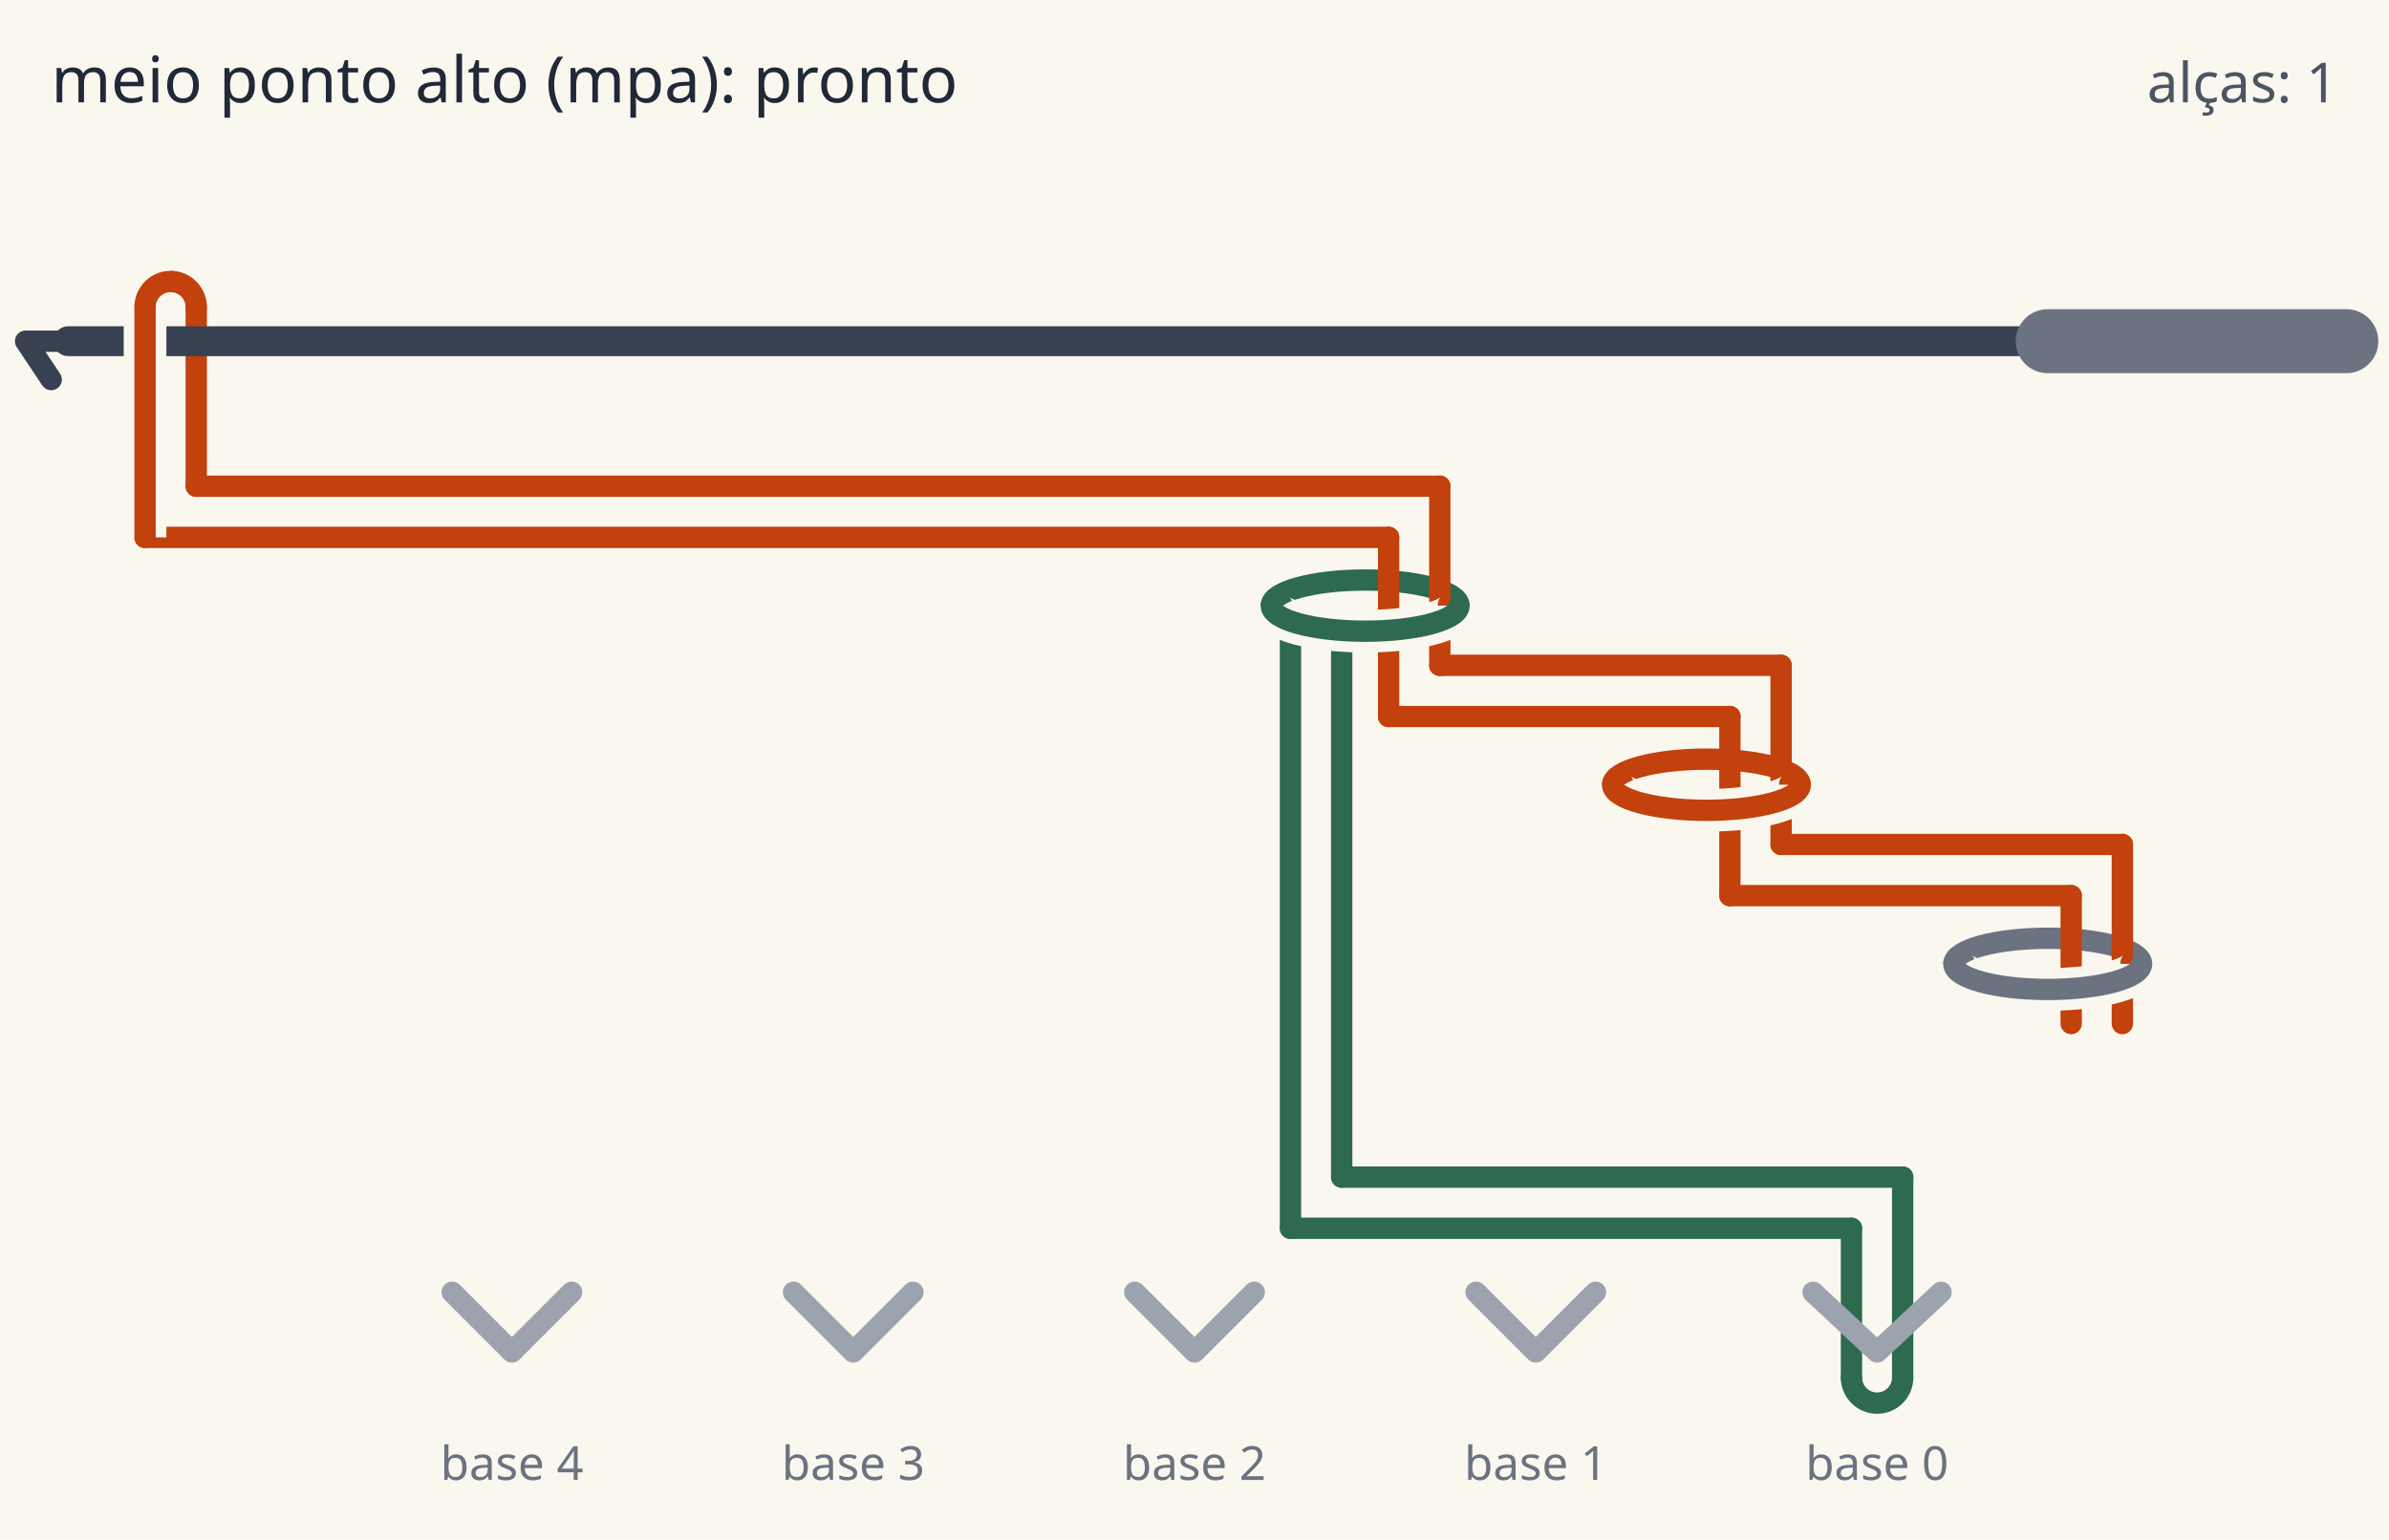
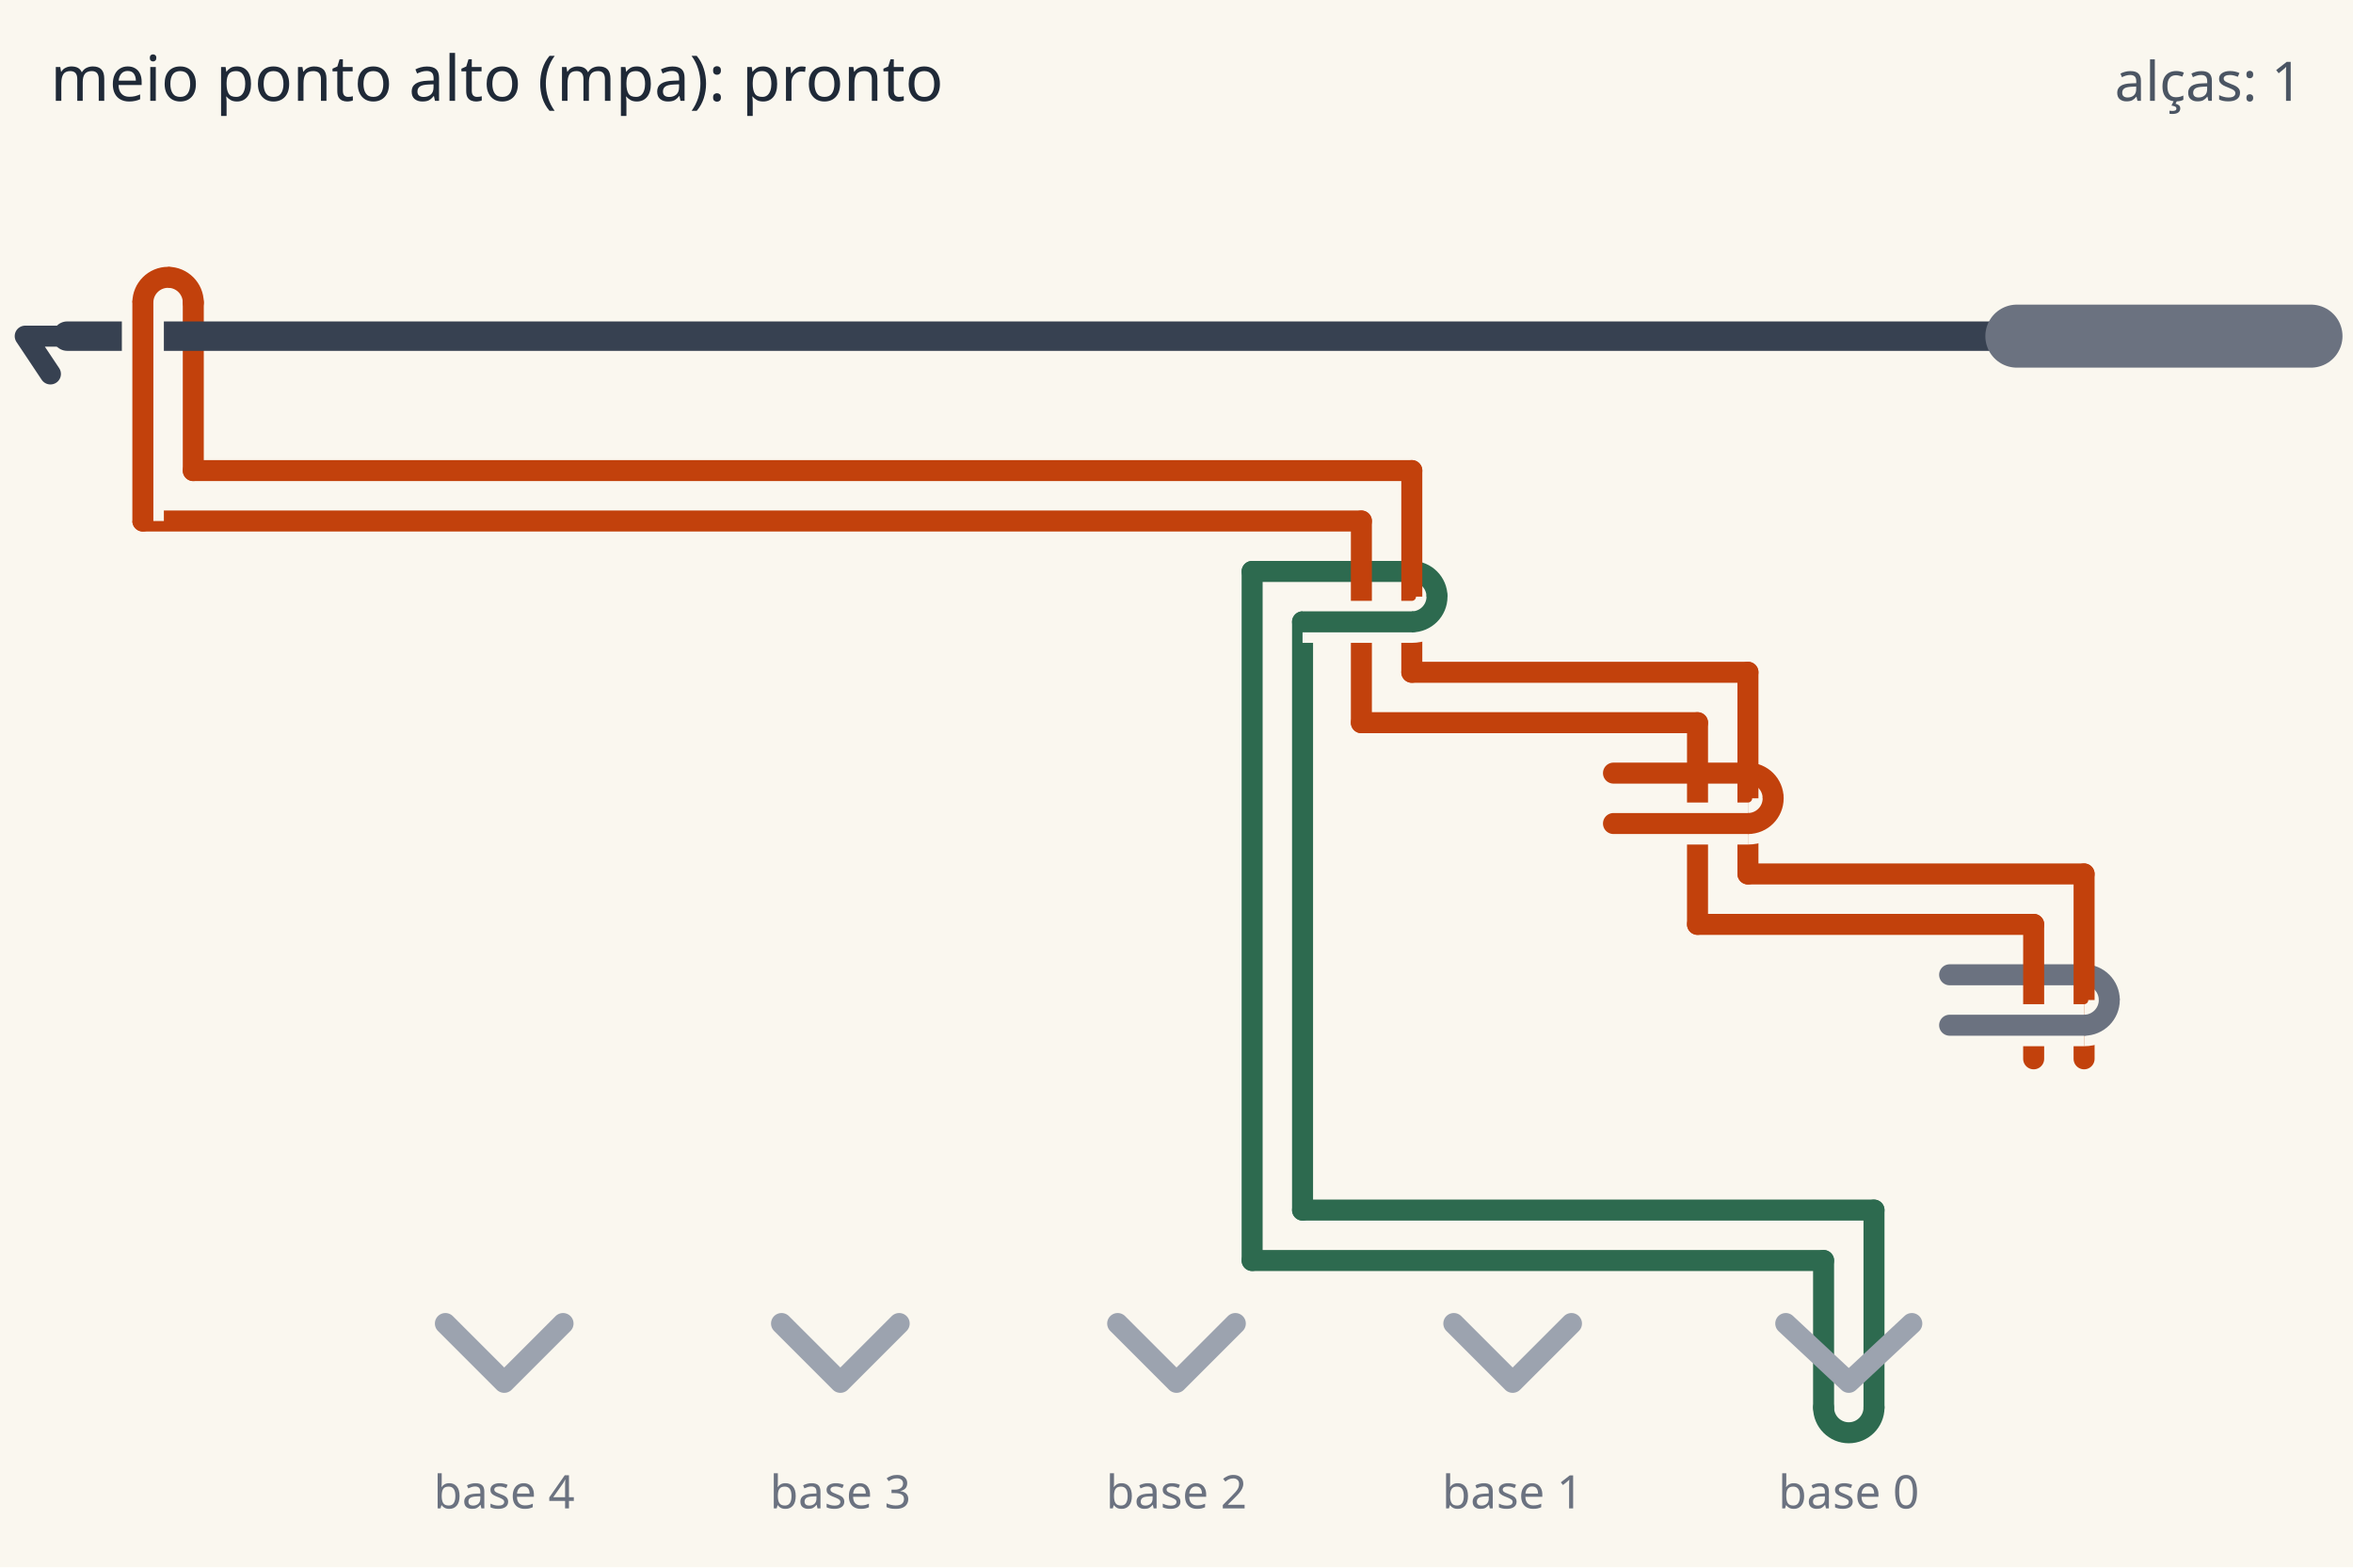
- <svg xmlns="http://www.w3.org/2000/svg" viewBox="0 0 560.0 361.0" width="560.0" height="361.0" font-family="sans-serif">
+ <svg xmlns="http://www.w3.org/2000/svg" viewBox="0 0 560.0 373.0" width="560.0" height="373.0" font-family="sans-serif">
  <rect width="100%" height="100%" fill="#faf7ef" />
  <text x="12" y="24" font-size="15" fill="#1f2937">meio ponto alto (mpa): pronto</text>
  <text x="548.0" y="24" font-size="13" text-anchor="end" fill="#4b5563">alças: 1</text>
-   <text x="440.0" y="347.0" font-size="11" text-anchor="middle" fill="#6b7280">base 0</text>
-   <text x="360.0" y="347.0" font-size="11" text-anchor="middle" fill="#6b7280">base 1</text>
-   <text x="280.0" y="347.0" font-size="11" text-anchor="middle" fill="#6b7280">base 2</text>
-   <text x="200.0" y="347.0" font-size="11" text-anchor="middle" fill="#6b7280">base 3</text>
-   <text x="120.0" y="347.0" font-size="11" text-anchor="middle" fill="#6b7280">base 4</text>
-   <path data-loop="0" data-kind="initial" data-on-hook="0" data-part="back" data-cx="480.0" data-cy="226.0" d="M 458.0 226.0 A 22 6 0 0 1 502.0 226.0" fill="none" stroke="#6b7280" stroke-width="5" stroke-linecap="round" />
-   <path data-loop="1" data-kind="yo" data-on-hook="0" data-part="back" data-cx="400.0" data-cy="184.0" d="M 378.0 184.0 A 22 6 0 0 1 422.0 184.0" fill="none" stroke="#c2410c" stroke-width="5" stroke-linecap="round" />
-   <path data-loop="2" data-kind="pulled" data-on-hook="0" data-part="back" data-cx="320.0" data-cy="142.0" d="M 298.0 142.0 A 22 6 0 0 1 342.0 142.0" fill="none" stroke="#2d6a4f" stroke-width="5" stroke-linecap="round" />
+   <text x="440.0" y="359.0" font-size="11" text-anchor="middle" fill="#6b7280">base 0</text>
+   <text x="360.0" y="359.0" font-size="11" text-anchor="middle" fill="#6b7280">base 1</text>
+   <text x="280.0" y="359.0" font-size="11" text-anchor="middle" fill="#6b7280">base 2</text>
+   <text x="200.0" y="359.0" font-size="11" text-anchor="middle" fill="#6b7280">base 3</text>
+   <text x="120.0" y="359.0" font-size="11" text-anchor="middle" fill="#6b7280">base 4</text>
+   <path data-bend="0" data-side="back" d="M 496.0 232.0 A 6 6 0 0 1 502.0 238.0" fill="none" stroke="#6b7280" stroke-width="5" stroke-linecap="round" />
+   <line data-pair="0" data-side="back" data-seg="0" data-loop="0" data-kind="initial" data-on-hook="0" data-part="back" data-cx="496.0" data-cy="238.0" data-hx="483.0" data-hw="19.0" x1="496.0" y1="232.0" x2="464.0" y2="232.0" stroke="#6b7280" stroke-width="5" stroke-linecap="round" />
+   <path data-bend="1" data-side="back" d="M 416.0 184.0 A 6 6 0 0 1 422.0 190.0" fill="none" stroke="#c2410c" stroke-width="5" stroke-linecap="round" />
+   <line data-pair="1" data-side="back" data-seg="0" data-loop="1" data-kind="yo" data-on-hook="0" data-part="back" data-cx="416.0" data-cy="190.0" data-hx="403.0" data-hw="19.0" x1="416.0" y1="184.0" x2="384.0" y2="184.0" stroke="#c2410c" stroke-width="5" stroke-linecap="round" />
+   <path data-bend="2" data-side="back" d="M 336.0 136.0 A 6 6 0 0 1 342.0 142.0" fill="none" stroke="#2d6a4f" stroke-width="5" stroke-linecap="round" />
+   <line data-pair="2" data-side="back" data-seg="0" data-loop="2" data-kind="pulled" data-on-hook="0" data-part="back" data-cx="336.0" data-cy="142.0" data-hx="323.0" data-hw="19.0" x1="336.0" y1="136.0" x2="298.0" y2="136.0" stroke="#2d6a4f" stroke-width="5" stroke-linecap="round" />
  <path data-bend="3" data-side="back" d="M 46.0 72 A 6 6 0 0 0 40.0 66" fill="none" stroke="#c2410c" stroke-width="5" stroke-linecap="round" />
-   <line data-pair="3" data-side="back" data-seg="0" data-strand="3" data-draw="1" data-loop="3" data-kind="yo" data-on-hook="1" data-part="back" data-cx="40.0" data-cy="80" x1="46.0" y1="72.0" x2="46.0" y2="114.0" stroke="#c2410c" stroke-width="5" stroke-linecap="round" />
+   <line data-pair="3" data-side="back" data-seg="0" data-strand="3" data-draw="1" data-loop="3" data-kind="yo" data-on-hook="1" data-part="back" data-cx="40.0" data-cy="80" x1="46.0" y1="72.0" x2="46.0" y2="112.0" stroke="#c2410c" stroke-width="5" stroke-linecap="round" />
  <line data-hook="1" x1="544.0" y1="80" x2="16.0" y2="80" stroke="#374151" stroke-width="7" stroke-linecap="round" />
  <line data-hook-handle="1" x1="550.0" y1="80" x2="480.0" y2="80" stroke="#6b7280" stroke-width="15" stroke-linecap="round" />
  <path data-hook-tip="1" d="M 18.0 80 L 6.0 80 L 12.0 89" fill="none" stroke="#374151" stroke-width="5" stroke-linecap="round" stroke-linejoin="round" />
-   <line data-pair="2" data-side="back" data-seg="0" data-leg="2" data-base="0" x1="314.5" y1="148.0" x2="314.5" y2="276.0" stroke="#2d6a4f" stroke-width="5" stroke-linecap="round" />
-   <line data-pair="2" data-side="back" data-seg="1" data-leg="2" data-base="0" x1="314.5" y1="276.0" x2="446.0" y2="276.0" stroke="#2d6a4f" stroke-width="5" stroke-linecap="round" />
-   <line data-pair="2" data-side="back" data-seg="2" data-leg="2" data-base="0" x1="446.0" y1="276.0" x2="446.0" y2="323.0" stroke="#2d6a4f" stroke-width="5" stroke-linecap="round" />
-   <line data-pair="2" data-side="front" data-seg="0" data-leg="2" data-base="0" x1="302.5" y1="148.0" x2="302.5" y2="288.0" stroke="#2d6a4f" stroke-width="5" stroke-linecap="round" />
-   <line data-pair="2" data-side="front" data-seg="1" data-leg="2" data-base="0" x1="302.5" y1="288.0" x2="434.0" y2="288.0" stroke="#2d6a4f" stroke-width="5" stroke-linecap="round" />
-   <line data-pair="2" data-side="front" data-seg="2" data-leg="2" data-base="0" x1="434.0" y1="288.0" x2="434.0" y2="323.0" stroke="#2d6a4f" stroke-width="5" stroke-linecap="round" />
-   <line data-pair="3" data-side="back" data-seg="1" data-strand="3" data-draw="1" x1="46.0" y1="114.0" x2="337.5" y2="114.0" stroke="#c2410c" stroke-width="5" stroke-linecap="round" />
-   <line data-pair="3" data-side="back" data-seg="2" data-strand="3" data-draw="1" data-through="2" x1="337.5" y1="114.0" x2="337.5" y2="156.0" stroke="#c2410c" stroke-width="5" stroke-linecap="round" />
-   <line data-pair="3" data-side="back" data-seg="3" data-strand="3" data-draw="1" x1="337.5" y1="156.0" x2="417.5" y2="156.0" stroke="#c2410c" stroke-width="5" stroke-linecap="round" />
-   <line data-pair="3" data-side="back" data-seg="4" data-strand="3" data-draw="1" data-through="1" x1="417.5" y1="156.0" x2="417.5" y2="198.0" stroke="#c2410c" stroke-width="5" stroke-linecap="round" />
-   <line data-pair="3" data-side="back" data-seg="5" data-strand="3" data-draw="1" x1="417.5" y1="198.0" x2="497.5" y2="198.0" stroke="#c2410c" stroke-width="5" stroke-linecap="round" />
-   <line data-pair="3" data-side="back" data-seg="6" data-strand="3" data-draw="1" data-through="0" x1="497.5" y1="198.0" x2="497.5" y2="240.0" stroke="#c2410c" stroke-width="5" stroke-linecap="round" />
-   <line data-pair="3" data-side="front" data-seg="1" data-strand="3" data-draw="1" x1="34.0" y1="126.0" x2="325.5" y2="126.0" stroke="#c2410c" stroke-width="5" stroke-linecap="round" />
-   <line data-pair="3" data-side="front" data-seg="2" data-strand="3" data-draw="1" data-through="2" x1="325.5" y1="126.0" x2="325.5" y2="168.0" stroke="#c2410c" stroke-width="5" stroke-linecap="round" />
-   <line data-pair="3" data-side="front" data-seg="3" data-strand="3" data-draw="1" x1="325.5" y1="168.0" x2="405.5" y2="168.0" stroke="#c2410c" stroke-width="5" stroke-linecap="round" />
-   <line data-pair="3" data-side="front" data-seg="4" data-strand="3" data-draw="1" data-through="1" x1="405.5" y1="168.0" x2="405.5" y2="210.0" stroke="#c2410c" stroke-width="5" stroke-linecap="round" />
-   <line data-pair="3" data-side="front" data-seg="5" data-strand="3" data-draw="1" x1="405.5" y1="210.0" x2="485.5" y2="210.0" stroke="#c2410c" stroke-width="5" stroke-linecap="round" />
-   <line data-pair="3" data-side="front" data-seg="6" data-strand="3" data-draw="1" data-through="0" x1="485.5" y1="210.0" x2="485.5" y2="240.0" stroke="#c2410c" stroke-width="5" stroke-linecap="round" />
-   <path data-leg-curve="2" data-base="0" d="M 446.0 323.0 A 6 6 0 0 1 434.0 323.0" fill="none" stroke="#2d6a4f" stroke-width="5" stroke-linecap="round" />
-   <path data-base-top="0" data-cx="440.0" data-hw="15.0" d="M 425.0 303.0 L 440.0 317.0 L 455.0 303.0" fill="none" stroke="#9ca3af" stroke-width="5" stroke-linecap="round" stroke-linejoin="round" />
-   <path data-base-top="1" data-cx="360.0" data-hw="14.0" d="M 346.0 303.0 L 360.0 317.0 L 374.0 303.0" fill="none" stroke="#9ca3af" stroke-width="5" stroke-linecap="round" stroke-linejoin="round" />
-   <path data-base-top="2" data-cx="280.0" data-hw="14.0" d="M 266.0 303.0 L 280.0 317.0 L 294.0 303.0" fill="none" stroke="#9ca3af" stroke-width="5" stroke-linecap="round" stroke-linejoin="round" />
-   <path data-base-top="3" data-cx="200.0" data-hw="14.0" d="M 186.0 303.0 L 200.0 317.0 L 214.0 303.0" fill="none" stroke="#9ca3af" stroke-width="5" stroke-linecap="round" stroke-linejoin="round" />
-   <path data-base-top="4" data-cx="120.0" data-hw="14.0" d="M 106.0 303.0 L 120.0 317.0 L 134.0 303.0" fill="none" stroke="#9ca3af" stroke-width="5" stroke-linecap="round" stroke-linejoin="round" />
-   <path d="M 458.0 226.0 A 22 6 0 0 0 502.0 226.0" fill="none" stroke="#faf7ef" stroke-width="10" stroke-linecap="butt" />
-   <path data-loop="0" data-kind="initial" data-on-hook="0" data-part="front" data-cx="480.0" data-cy="226.0" d="M 458.0 226.0 A 22 6 0 0 0 502.0 226.0" fill="none" stroke="#6b7280" stroke-width="5" stroke-linecap="round" />
-   <path d="M 378.0 184.0 A 22 6 0 0 0 422.0 184.0" fill="none" stroke="#faf7ef" stroke-width="10" stroke-linecap="butt" />
-   <path data-loop="1" data-kind="yo" data-on-hook="0" data-part="front" data-cx="400.0" data-cy="184.0" d="M 378.0 184.0 A 22 6 0 0 0 422.0 184.0" fill="none" stroke="#c2410c" stroke-width="5" stroke-linecap="round" />
-   <path d="M 298.0 142.0 A 22 6 0 0 0 342.0 142.0" fill="none" stroke="#faf7ef" stroke-width="10" stroke-linecap="butt" />
-   <path data-loop="2" data-kind="pulled" data-on-hook="0" data-part="front" data-cx="320.0" data-cy="142.0" d="M 298.0 142.0 A 22 6 0 0 0 342.0 142.0" fill="none" stroke="#2d6a4f" stroke-width="5" stroke-linecap="round" />
+   <line data-pair="2" data-side="back" data-seg="1" data-leg="2" data-base="0" x1="298.0" y1="136.0" x2="298.0" y2="300.0" stroke="#2d6a4f" stroke-width="5" stroke-linecap="round" />
+   <line data-pair="2" data-side="back" data-seg="2" data-leg="2" data-base="0" x1="298.0" y1="300.0" x2="434.0" y2="300.0" stroke="#2d6a4f" stroke-width="5" stroke-linecap="round" />
+   <line data-pair="2" data-side="back" data-seg="3" data-leg="2" data-base="0" x1="434.0" y1="300.0" x2="434.0" y2="335.0" stroke="#2d6a4f" stroke-width="5" stroke-linecap="round" />
+   <line data-pair="2" data-side="front" data-seg="1" data-leg="2" data-base="0" x1="310.0" y1="148.0" x2="310.0" y2="288.0" stroke="#2d6a4f" stroke-width="5" stroke-linecap="round" />
+   <line data-pair="2" data-side="front" data-seg="2" data-leg="2" data-base="0" x1="310.0" y1="288.0" x2="446.0" y2="288.0" stroke="#2d6a4f" stroke-width="5" stroke-linecap="round" />
+   <line data-pair="2" data-side="front" data-seg="3" data-leg="2" data-base="0" x1="446.0" y1="288.0" x2="446.0" y2="335.0" stroke="#2d6a4f" stroke-width="5" stroke-linecap="round" />
+   <line data-pair="3" data-side="back" data-seg="1" data-strand="3" data-draw="1" x1="46.0" y1="112.0" x2="336.0" y2="112.0" stroke="#c2410c" stroke-width="5" stroke-linecap="round" />
+   <line data-pair="3" data-side="back" data-seg="2" data-strand="3" data-draw="1" data-through="2" x1="336.0" y1="112.0" x2="336.0" y2="160.0" stroke="#c2410c" stroke-width="5" stroke-linecap="round" />
+   <line data-pair="3" data-side="back" data-seg="3" data-strand="3" data-draw="1" x1="336.0" y1="160.0" x2="416.0" y2="160.0" stroke="#c2410c" stroke-width="5" stroke-linecap="round" />
+   <line data-pair="3" data-side="back" data-seg="4" data-strand="3" data-draw="1" data-through="1" x1="416.0" y1="160.0" x2="416.0" y2="208.0" stroke="#c2410c" stroke-width="5" stroke-linecap="round" />
+   <line data-pair="3" data-side="back" data-seg="5" data-strand="3" data-draw="1" x1="416.0" y1="208.0" x2="496.0" y2="208.0" stroke="#c2410c" stroke-width="5" stroke-linecap="round" />
+   <line data-pair="3" data-side="back" data-seg="6" data-strand="3" data-draw="1" data-through="0" x1="496.0" y1="208.0" x2="496.0" y2="252.0" stroke="#c2410c" stroke-width="5" stroke-linecap="round" />
+   <line data-pair="3" data-side="front" data-seg="1" data-strand="3" data-draw="1" x1="34.0" y1="124.0" x2="324.0" y2="124.0" stroke="#c2410c" stroke-width="5" stroke-linecap="round" />
+   <line data-pair="3" data-side="front" data-seg="2" data-strand="3" data-draw="1" data-through="2" x1="324.0" y1="124.0" x2="324.0" y2="172.0" stroke="#c2410c" stroke-width="5" stroke-linecap="round" />
+   <line data-pair="3" data-side="front" data-seg="3" data-strand="3" data-draw="1" x1="324.0" y1="172.0" x2="404.0" y2="172.0" stroke="#c2410c" stroke-width="5" stroke-linecap="round" />
+   <line data-pair="3" data-side="front" data-seg="4" data-strand="3" data-draw="1" data-through="1" x1="404.0" y1="172.0" x2="404.0" y2="220.0" stroke="#c2410c" stroke-width="5" stroke-linecap="round" />
+   <line data-pair="3" data-side="front" data-seg="5" data-strand="3" data-draw="1" x1="404.0" y1="220.0" x2="484.0" y2="220.0" stroke="#c2410c" stroke-width="5" stroke-linecap="round" />
+   <line data-pair="3" data-side="front" data-seg="6" data-strand="3" data-draw="1" data-through="0" x1="484.0" y1="220.0" x2="484.0" y2="252.0" stroke="#c2410c" stroke-width="5" stroke-linecap="round" />
+   <path data-leg-curve="2" data-base="0" d="M 446.0 335.0 A 6 6 0 0 1 434.0 335.0" fill="none" stroke="#2d6a4f" stroke-width="5" stroke-linecap="round" />
+   <path data-base-top="0" data-cx="440.0" data-hw="15.0" d="M 425.0 315.0 L 440.0 329.0 L 455.0 315.0" fill="none" stroke="#9ca3af" stroke-width="5" stroke-linecap="round" stroke-linejoin="round" />
+   <path data-base-top="1" data-cx="360.0" data-hw="14.0" d="M 346.0 315.0 L 360.0 329.0 L 374.0 315.0" fill="none" stroke="#9ca3af" stroke-width="5" stroke-linecap="round" stroke-linejoin="round" />
+   <path data-base-top="2" data-cx="280.0" data-hw="14.0" d="M 266.0 315.0 L 280.0 329.0 L 294.0 315.0" fill="none" stroke="#9ca3af" stroke-width="5" stroke-linecap="round" stroke-linejoin="round" />
+   <path data-base-top="3" data-cx="200.0" data-hw="14.0" d="M 186.0 315.0 L 200.0 329.0 L 214.0 315.0" fill="none" stroke="#9ca3af" stroke-width="5" stroke-linecap="round" stroke-linejoin="round" />
+   <path data-base-top="4" data-cx="120.0" data-hw="14.0" d="M 106.0 315.0 L 120.0 329.0 L 134.0 315.0" fill="none" stroke="#9ca3af" stroke-width="5" stroke-linecap="round" stroke-linejoin="round" />
+   <path d="M 502.0 238.0 A 6 6 0 0 1 496.0 244.0" stroke="#faf7ef" stroke-width="10" stroke-linecap="butt" fill="none" />
+   <path data-bend="0" data-side="front" d="M 502.0 238.0 A 6 6 0 0 1 496.0 244.0" fill="none" stroke="#6b7280" stroke-width="5" stroke-linecap="round" />
+   <line x1="496.0" y1="244.0" x2="464.0" y2="244.0" stroke="#faf7ef" stroke-width="10" stroke-linecap="butt" fill="none" />
+   <line data-pair="0" data-side="front" data-seg="0" data-loop="0" data-kind="initial" data-on-hook="0" data-part="front" data-cx="496.0" data-cy="238.0" data-hx="483.0" data-hw="19.0" x1="496.0" y1="244.0" x2="464.0" y2="244.0" stroke="#6b7280" stroke-width="5" stroke-linecap="round" />
+   <path d="M 422.0 190.0 A 6 6 0 0 1 416.0 196.0" stroke="#faf7ef" stroke-width="10" stroke-linecap="butt" fill="none" />
+   <path data-bend="1" data-side="front" d="M 422.0 190.0 A 6 6 0 0 1 416.0 196.0" fill="none" stroke="#c2410c" stroke-width="5" stroke-linecap="round" />
+   <line x1="416.0" y1="196.0" x2="384.0" y2="196.0" stroke="#faf7ef" stroke-width="10" stroke-linecap="butt" fill="none" />
+   <line data-pair="1" data-side="front" data-seg="0" data-loop="1" data-kind="yo" data-on-hook="0" data-part="front" data-cx="416.0" data-cy="190.0" data-hx="403.0" data-hw="19.0" x1="416.0" y1="196.0" x2="384.0" y2="196.0" stroke="#c2410c" stroke-width="5" stroke-linecap="round" />
+   <path d="M 342.0 142.0 A 6 6 0 0 1 336.0 148.0" stroke="#faf7ef" stroke-width="10" stroke-linecap="butt" fill="none" />
+   <path data-bend="2" data-side="front" d="M 342.0 142.0 A 6 6 0 0 1 336.0 148.0" fill="none" stroke="#2d6a4f" stroke-width="5" stroke-linecap="round" />
+   <line x1="336.0" y1="148.0" x2="310.0" y2="148.0" stroke="#faf7ef" stroke-width="10" stroke-linecap="butt" fill="none" />
+   <line data-pair="2" data-side="front" data-seg="0" data-loop="2" data-kind="pulled" data-on-hook="0" data-part="front" data-cx="336.0" data-cy="142.0" data-hx="323.0" data-hw="19.0" x1="336.0" y1="148.0" x2="310.0" y2="148.0" stroke="#2d6a4f" stroke-width="5" stroke-linecap="round" />
  <path d="M 40.0 66 A 6 6 0 0 0 34.0 72" stroke="#faf7ef" stroke-width="10" stroke-linecap="butt" fill="none" />
  <path data-bend="3" data-side="front" d="M 40.0 66 A 6 6 0 0 0 34.0 72" fill="none" stroke="#c2410c" stroke-width="5" stroke-linecap="round" />
-   <line x1="34.0" y1="72.0" x2="34.0" y2="126.0" stroke="#faf7ef" stroke-width="10" stroke-linecap="butt" fill="none" />
-   <line data-pair="3" data-side="front" data-seg="0" data-strand="3" data-draw="1" data-loop="3" data-kind="yo" data-on-hook="1" data-part="front" data-cx="40.0" data-cy="80" x1="34.0" y1="72.0" x2="34.0" y2="126.0" stroke="#c2410c" stroke-width="5" stroke-linecap="round" />
+   <line x1="34.0" y1="72.0" x2="34.0" y2="124.0" stroke="#faf7ef" stroke-width="10" stroke-linecap="butt" fill="none" />
+   <line data-pair="3" data-side="front" data-seg="0" data-strand="3" data-draw="1" data-loop="3" data-kind="yo" data-on-hook="1" data-part="front" data-cx="40.0" data-cy="80" x1="34.0" y1="72.0" x2="34.0" y2="124.0" stroke="#c2410c" stroke-width="5" stroke-linecap="round" />
</svg>
